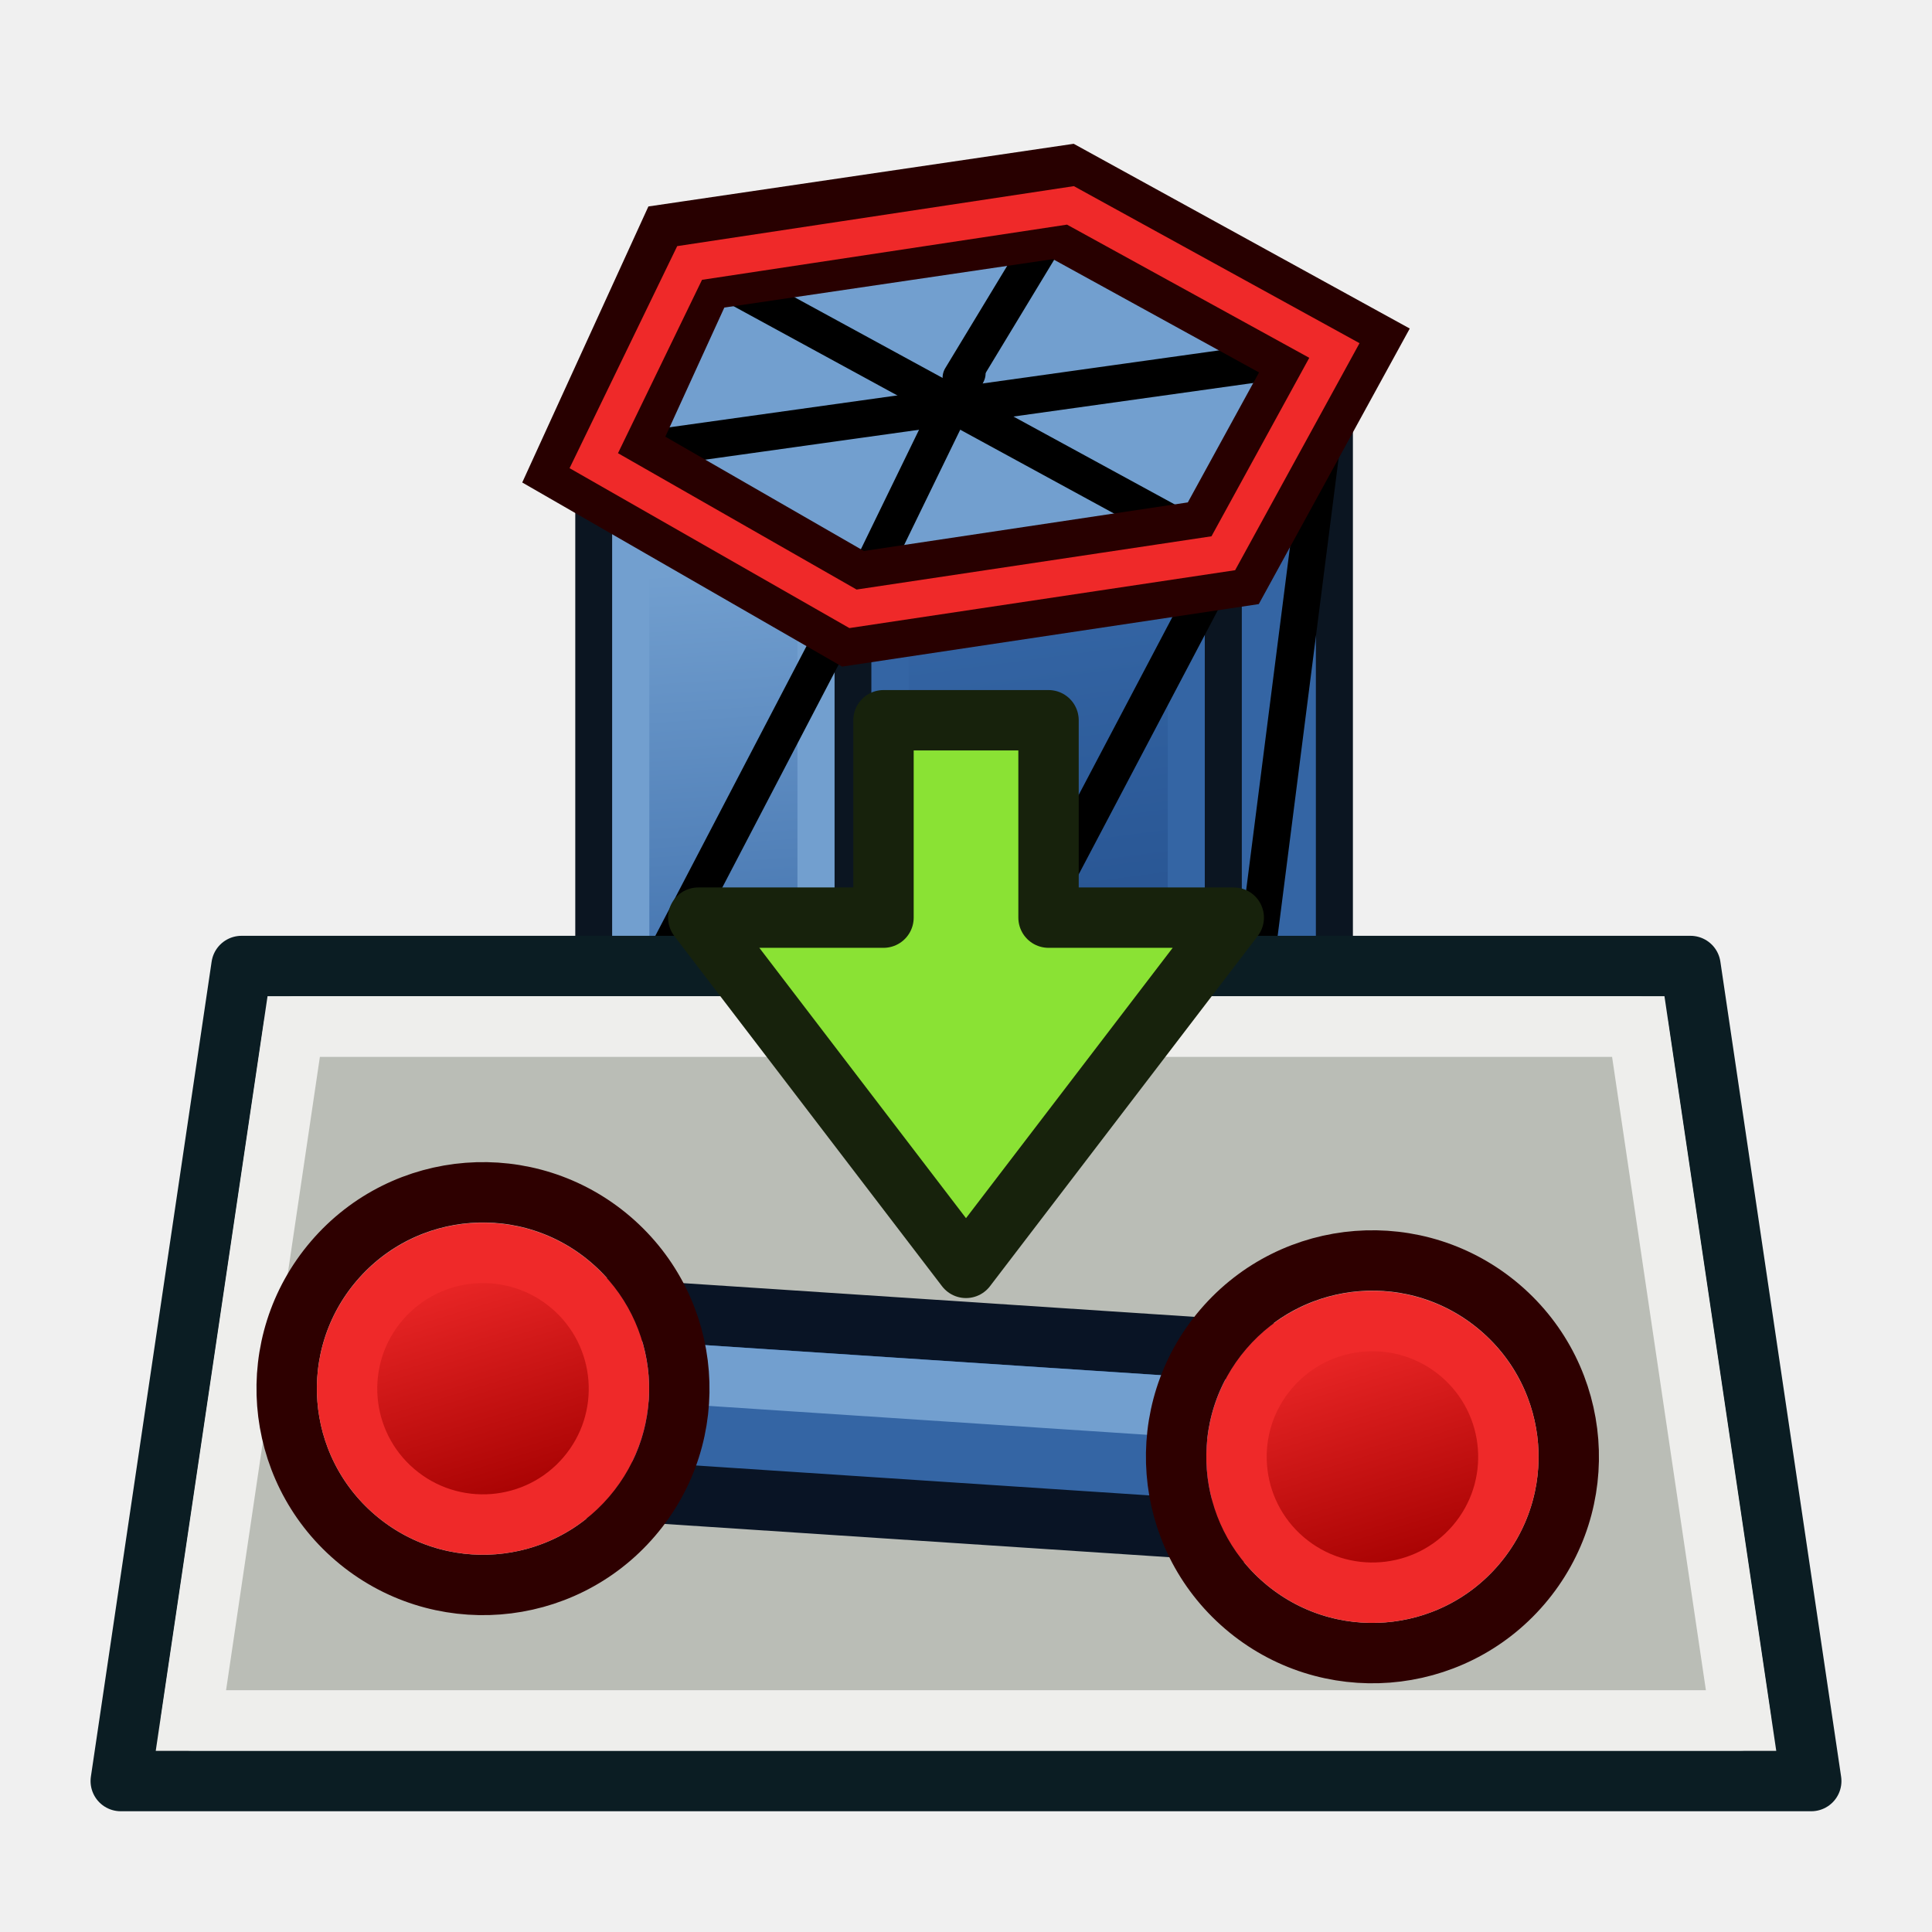
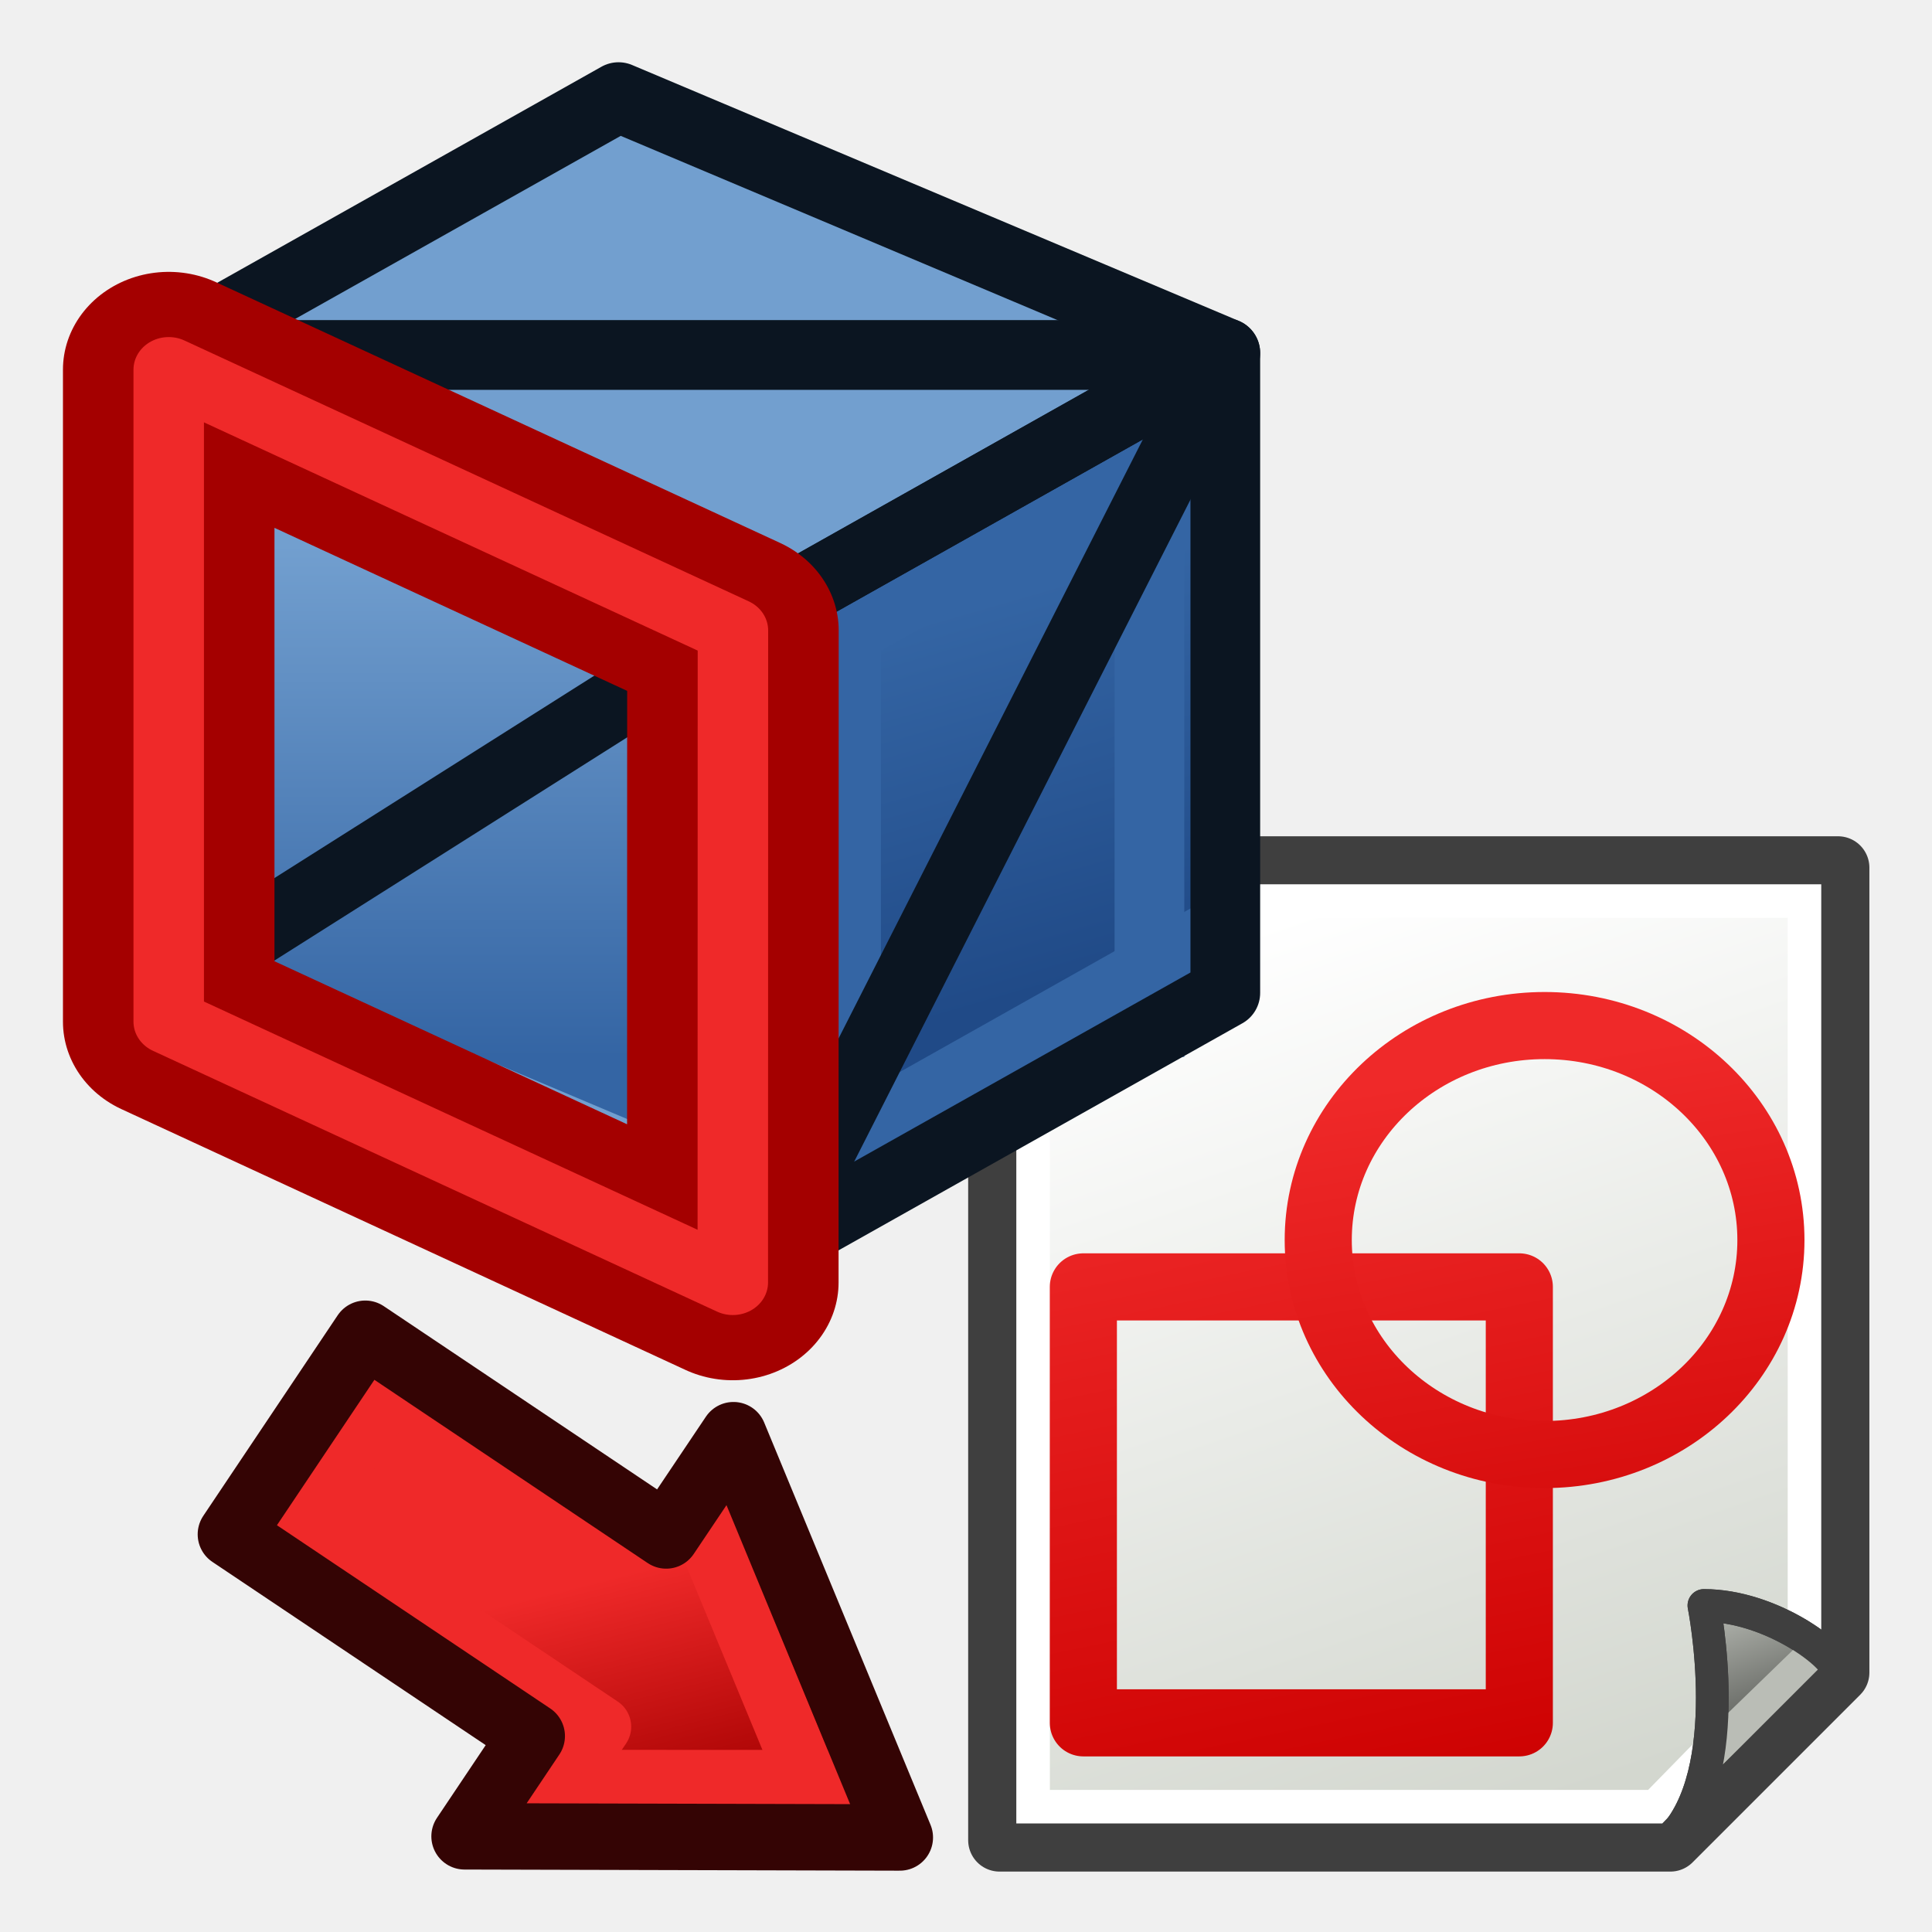
- <svg xmlns="http://www.w3.org/2000/svg" xmlns:xlink="http://www.w3.org/1999/xlink" width="64" height="64" id="svg2869" version="1.1" viewBox="0 0 64 64">
-   <defs id="defs2871">
+ <svg xmlns="http://www.w3.org/2000/svg" xmlns:xlink="http://www.w3.org/1999/xlink" width="64" height="64" viewBox="0 0 16.933 16.933" version="1.1" id="svg1" xml:space="preserve">
+   <defs id="defs1">
+     <linearGradient id="linearGradient6">
+       <stop style="stop-color:#204a87;stop-opacity:1;" offset="0" id="stop6" />
+       <stop style="stop-color:#3465a4;stop-opacity:1;" offset="1" id="stop9" />
+     </linearGradient>
+     <linearGradient id="linearGradient3">
+       <stop style="stop-color:#3465a4;stop-opacity:1;" offset="0" id="stop3" />
+       <stop style="stop-color:#729fcf;stop-opacity:1;" offset="1" id="stop4" />
+     </linearGradient>
+     <linearGradient id="linearGradient8">
+       <stop style="stop-color:#204a87;stop-opacity:1;" offset="0" id="stop7" />
+       <stop style="stop-color:#5e8bbe;stop-opacity:1;" offset="1" id="stop8" />
+     </linearGradient>
+     <linearGradient id="linearGradient3776">
+       <stop style="stop-color:#204a87;stop-opacity:1;" offset="0" id="stop3778" />
+       <stop style="stop-color:#729fcf;stop-opacity:1;" offset="1" id="stop3780" />
+     </linearGradient>
+     <linearGradient id="linearGradient6349">
+       <stop style="stop-color:#000000;stop-opacity:1" offset="0" id="stop6351" />
+       <stop style="stop-color:#000000;stop-opacity:0" offset="1" id="stop6353" />
+     </linearGradient>
+     <linearGradient id="linearGradient3377">
+       <stop style="stop-color:#0019a3;stop-opacity:1" offset="0" id="stop3379" />
+       <stop style="stop-color:#0069ff;stop-opacity:1" offset="1" id="stop3381" />
+     </linearGradient>
+     <linearGradient xlink:href="#linearGradient3377" id="linearGradient3383" x1="901.188" y1="1190.875" x2="1267.906" y2="1190.875" gradientUnits="userSpaceOnUse" gradientTransform="matrix(-1,0,0,1,2199.356,0)" />
+     <radialGradient xlink:href="#linearGradient6349" id="radialGradient6355" cx="1103.64" cy="1424.447" fx="1103.64" fy="1424.447" r="194.406" gradientTransform="matrix(-1.43075,-1.3605156e-7,-1.202713e-8,0.1264801,2674.749,1244.283)" gradientUnits="userSpaceOnUse" />
+     <linearGradient xlink:href="#linearGradient8" id="linearGradient3774" x1="1178.153" y1="1453.871" x2="1105.046" y2="1059.094" gradientUnits="userSpaceOnUse" gradientTransform="matrix(0.0121661,0,0,0.01364082,-1.104621,-4.320275)" />
+     <linearGradient xlink:href="#linearGradient3776" id="linearGradient3782" x1="33.053" y1="73.677" x2="23.483" y2="19.131" gradientUnits="userSpaceOnUse" gradientTransform="matrix(0.09397905,0,0,0.08903278,10.67127,8.307072)" />
+     <linearGradient gradientTransform="matrix(0.1265722,0,0,0.1265722,8.001822,9.091048)" xlink:href="#linearGradient3874" id="linearGradient3880" x1="56" y1="47" x2="53" y2="39" gradientUnits="userSpaceOnUse" />
+     <linearGradient id="linearGradient3874">
+       <stop style="stop-color:#555753;stop-opacity:1" offset="0" id="stop3876" />
+       <stop style="stop-color:#babdb6;stop-opacity:1" offset="1" id="stop3878" />
+     </linearGradient>
+     <linearGradient xlink:href="#linearGradient3866" id="linearGradient3872" x1="35" y1="53" x2="24" y2="9" gradientUnits="userSpaceOnUse" />
+     <linearGradient id="linearGradient3866">
+       <stop style="stop-color:#d3d7cf;stop-opacity:1" offset="0" id="stop3868" />
+       <stop style="stop-color:#ffffff;stop-opacity:1" offset="1" id="stop3870" />
+     </linearGradient>
+     <linearGradient gradientTransform="matrix(0,0.1265722,0.1265722,0,9.014398,8.07847)" y2="20" x2="6" y1="38" x1="58" gradientUnits="userSpaceOnUse" id="linearGradient3127" xlink:href="#linearGradient3866" />
+     <linearGradient id="linearGradient4387">
+       <stop style="stop-color:#71b2f8;stop-opacity:1;" offset="0" id="stop4389" />
+       <stop style="stop-color:#002795;stop-opacity:1;" offset="1" id="stop4391" />
+     </linearGradient>
+     <linearGradient id="linearGradient3377-4">
+       <stop id="stop3379-88" offset="0" style="stop-color:#faff2b;stop-opacity:1;" />
+       <stop id="stop3381-2" offset="1" style="stop-color:#ffaa00;stop-opacity:1;" />
+     </linearGradient>
+     <radialGradient xlink:href="#linearGradient3377-4" id="radialGradient3692-5" cx="45.883" cy="28.87" fx="45.883" fy="28.87" r="19.467" gradientUnits="userSpaceOnUse" gradientTransform="translate(-0.2344322,0.234432)" />
+     <radialGradient r="19.467" fy="28.87" fx="45.883" cy="28.87" cx="45.883" gradientTransform="matrix(0.631879,0.8874465,-0.6734142,0.2318657,-41.82803,-124.3256)" gradientUnits="userSpaceOnUse" id="radialGradient4514" xlink:href="#linearGradient3377-4" />
+     <radialGradient xlink:href="#linearGradient4387" id="radialGradient3705-4" gradientUnits="userSpaceOnUse" cx="147.057" cy="83.989" fx="147.057" fy="83.989" r="19.467" gradientTransform="matrix(1.296603,0.1771123,-0.1409286,1.031709,-32.68993,-29.10927)" />
+     <radialGradient r="19.467" fy="83.989" fx="147.057" cy="83.989" cx="147.057" gradientTransform="matrix(1.412327,0.1380179,-0.1210237,1.108676,-180.6046,-95.71395)" gradientUnits="userSpaceOnUse" id="radialGradient3024" xlink:href="#linearGradient4387" />
+     <radialGradient xlink:href="#linearGradient4387" id="radialGradient3703-0" gradientUnits="userSpaceOnUse" cx="131.482" cy="93.557" fx="131.482" fy="93.557" r="19.467" gradientTransform="matrix(0.5271106,1.815887,-1.453484,0.4219133,203.234,-187.6583)" />
+     <radialGradient r="19.467" fy="93.557" fx="131.482" cy="93.557" cx="131.482" gradientTransform="matrix(0.5963094,1.943685,-1.644297,0.4516066,70.30337,-268.2943)" gradientUnits="userSpaceOnUse" id="radialGradient3058" xlink:href="#linearGradient4387" />
+     <radialGradient r="19.467" fy="93.557" fx="131.482" cy="93.557" cx="131.482" gradientTransform="matrix(0.5271106,1.815887,-1.453484,0.4219133,66.13263,-253.2715)" gradientUnits="userSpaceOnUse" id="radialGradient3058-8" xlink:href="#linearGradient4387" />
+     <radialGradient r="19.467" fy="93.557" fx="131.482" cy="93.557" cx="131.482" gradientTransform="matrix(0.5963094,1.943685,-1.644297,0.4516066,103.1741,-267.2906)" gradientUnits="userSpaceOnUse" id="radialGradient3092" xlink:href="#linearGradient4387" />
+     <radialGradient xlink:href="#linearGradient3377-4" id="radialGradient3692-3" cx="45.883" cy="28.87" fx="45.883" fy="28.87" r="19.467" gradientUnits="userSpaceOnUse" gradientTransform="translate(-0.2344322,0.234432)" />
+     <radialGradient r="19.467" fy="28.87" fx="45.883" cy="28.87" cx="45.883" gradientTransform="matrix(1.131279,0,0,1.070378,-158.4921,-68.29977)" gradientUnits="userSpaceOnUse" id="radialGradient3126" xlink:href="#linearGradient3377-4" />
+     <linearGradient id="linearGradient3836-0-6-92-4-62">
+       <stop style="stop-color:#a40000;stop-opacity:1" offset="0" id="stop3838-2-7-06-8-9" />
+       <stop style="stop-color:#ef2929;stop-opacity:1" offset="1" id="stop3840-5-5-8-7-1" />
+     </linearGradient>
    <linearGradient id="linearGradient5">
      <stop style="stop-color:#ef2929;stop-opacity:1;" offset="0" id="stop19" />
      <stop style="stop-color:#ef2929;stop-opacity:0;" offset="1" id="stop20" />
    </linearGradient>
    <linearGradient id="swatch18">
      <stop style="stop-color:#ef2929;stop-opacity:1;" offset="0" id="stop18" />
    </linearGradient>
    <linearGradient id="swatch15">
      <stop style="stop-color:#3d0000;stop-opacity:1;" offset="0" id="stop15" />
-     </linearGradient>
-     <linearGradient id="linearGradient5-1">
-       <stop style="stop-color:#ef2929;stop-opacity:1;" offset="0" id="stop5" />
-       <stop style="stop-color:#ef2929;stop-opacity:0;" offset="1" id="stop6" />
-     </linearGradient>
-     <linearGradient id="linearGradient3836-9">
-       <stop style="stop-color:#a40000;stop-opacity:1" offset="0" id="stop3838-8" />
-       <stop style="stop-color:#ef2929;stop-opacity:1" offset="1" id="stop3840-1" />
-     </linearGradient>
-     <linearGradient id="linearGradient3836-9-3">
-       <stop style="stop-color:#a40000;stop-opacity:1" offset="0" id="stop3838-8-5" />
-       <stop style="stop-color:#ef2929;stop-opacity:1" offset="1" id="stop3840-1-6" />
    </linearGradient>
    <linearGradient id="linearGradient2">
      <stop style="stop-color:#73d216;stop-opacity:1;" offset="0" id="stop1" />
      <stop style="stop-color:#8ae234;stop-opacity:1;" offset="1" id="stop2" />
    </linearGradient>
    <linearGradient xlink:href="#linearGradient3815" id="linearGradient3856" gradientUnits="userSpaceOnUse" x1="80" y1="58" x2="79" y2="42" gradientTransform="translate(2.571441,-4.982496)" />
    <linearGradient id="linearGradient3815">
      <stop style="stop-color:#3465a4;stop-opacity:1" offset="0" id="stop3817" />
      <stop style="stop-color:#729fcf;stop-opacity:1" offset="1" id="stop3819" />
    </linearGradient>
    <linearGradient xlink:href="#linearGradient3841" id="linearGradient3858" gradientUnits="userSpaceOnUse" x1="109" y1="51" x2="105" y2="38" gradientTransform="translate(2.571441,-4.982496)" />
    <linearGradient id="linearGradient3841">
      <stop style="stop-color:#204a87;stop-opacity:1" offset="0" id="stop3843" />
      <stop style="stop-color:#3465a4;stop-opacity:1" offset="1" id="stop3845" />
    </linearGradient>
-     <linearGradient xlink:href="#linearGradient3836-9-3" id="linearGradient1" gradientUnits="userSpaceOnUse" gradientTransform="matrix(0.8260704,0,0,0.8253345,-4.009808,1.346708)" x1="-18" y1="18" x2="-22" y2="5" />
-     <linearGradient xlink:href="#linearGradient3836-9-3" id="linearGradient4" gradientUnits="userSpaceOnUse" gradientTransform="matrix(0.8260704,0,0,0.8253345,-4.009808,1.346708)" x1="-18" y1="18" x2="-22" y2="5" />
+     <linearGradient xlink:href="#linearGradient3836-0-6-92-4-62" id="linearGradient1" gradientUnits="userSpaceOnUse" gradientTransform="matrix(0.8260704,0,0,0.8253345,-4.009808,1.346708)" x1="-18" y1="18" x2="-22" y2="5" />
    <linearGradient xlink:href="#linearGradient3815" id="linearGradient3978" gradientUnits="userSpaceOnUse" x1="-15" y1="37" x2="-19" y2="37" gradientTransform="rotate(15,69.46815,244.3832)" />
    <linearGradient y2="34.72" x2="54.103" y1="29.28" x1="23.759" gradientTransform="matrix(0,0.2930368,0.2620307,0,23.61502,21.74555)" gradientUnits="userSpaceOnUse" id="linearGradient3012" xlink:href="#linearGradient3895" />
    <linearGradient id="linearGradient3895">
      <stop style="stop-color:#729fcf;stop-opacity:1;" offset="0" id="stop3897" />
      <stop style="stop-color:#204a87;stop-opacity:1;" offset="1" id="stop3899" />
    </linearGradient>
-     <linearGradient xlink:href="#linearGradient3901" id="linearGradient3907" x1="-44" y1="25" x2="-40" y2="55" gradientUnits="userSpaceOnUse" gradientTransform="translate(82)" />
-     <linearGradient id="linearGradient3901">
-       <stop style="stop-color:#3465a4;stop-opacity:1;" offset="0" id="stop3903" />
-       <stop style="stop-color:#204a87;stop-opacity:1" offset="1" id="stop3905" />
+     <radialGradient xlink:href="#linearGradient3377-4" id="radialGradient3048" gradientUnits="userSpaceOnUse" gradientTransform="translate(-68.91551,-13.76675)" cx="45.883" cy="28.87" fx="45.883" fy="28.87" r="19.467" />
+     <linearGradient xlink:href="#linearGradient4081" id="linearGradient4165" x1="16" y1="48" x2="12" y2="60" gradientUnits="userSpaceOnUse" gradientTransform="matrix(-1,0,0,1,36,-4)" />
+     <linearGradient id="linearGradient4081">
+       <stop style="stop-color:#ef2929;stop-opacity:1" offset="0" id="stop4083" />
+       <stop style="stop-color:#a40000;stop-opacity:1" offset="1" id="stop4085" />
    </linearGradient>
-     <linearGradient xlink:href="#linearGradient3875" id="linearGradient3881" x1="-62" y1="23" x2="-60" y2="53" gradientUnits="userSpaceOnUse" gradientTransform="translate(82)" />
-     <linearGradient id="linearGradient3875">
-       <stop style="stop-color:#729fcf;stop-opacity:1;" offset="0" id="stop3877" />
-       <stop style="stop-color:#3465a4;stop-opacity:1" offset="1" id="stop3879" />
+     <linearGradient y2="56" x2="20.94" y1="50.469" x1="14.824" gradientTransform="matrix(0.2197762,0.1473185,-0.1473185,0.2197762,9.121979,0.07989481)" gradientUnits="userSpaceOnUse" id="linearGradient3049" xlink:href="#linearGradient4081" />
+     <radialGradient gradientUnits="userSpaceOnUse" gradientTransform="matrix(-1.43075,-1.3605156e-7,-1.202713e-8,0.1264801,2674.749,1244.283)" r="194.406" fy="1424.447" fx="1103.64" cy="1424.447" cx="1103.64" id="radialGradient6355-2" xlink:href="#linearGradient6349" />
+     <linearGradient gradientUnits="userSpaceOnUse" y2="44" x2="48" y1="22" x1="43" id="linearGradient3909" xlink:href="#linearGradient3895" />
+     <linearGradient xlink:href="#linearGradient3895" id="linearGradient3023" gradientUnits="userSpaceOnUse" x1="53.195" y1="30.717" x2="30.199" y2="33.576" gradientTransform="matrix(0,-4.768535,5.114886,0,860.2034,1428.554)" />
+     <linearGradient xlink:href="#linearGradient3895" id="linearGradient3023-8" gradientUnits="userSpaceOnUse" x1="43" y1="22" x2="48" y2="44" gradientTransform="matrix(0,-7.310674,7.310674,0,1160.209,1701.769)" />
+     <linearGradient xlink:href="#linearGradient3895" id="linearGradient3023-7" gradientUnits="userSpaceOnUse" x1="43" y1="22" x2="48" y2="44" gradientTransform="matrix(0,-4.768535,5.114886,0,1320.776,1575.942)" />
+     <linearGradient xlink:href="#linearGradient3895" id="linearGradient3140" gradientUnits="userSpaceOnUse" gradientTransform="matrix(0,4.768535,-5.114886,0,1357.2,1038.198)" x1="27.132" y1="35.005" x2="50.129" y2="29.288" />
+     <linearGradient id="linearGradient3776-1">
+       <stop style="stop-color:#cc0000;stop-opacity:1" offset="0" id="stop3778-5" />
+       <stop style="stop-color:#ef2929;stop-opacity:1" offset="1" id="stop3780-2" />
    </linearGradient>
+     <radialGradient xlink:href="#linearGradient6349" id="radialGradient6355-23" cx="1103.64" cy="1424.447" fx="1103.64" fy="1424.447" r="194.406" gradientTransform="matrix(-1.43075,-1.3605156e-7,-1.202713e-8,0.1264801,2674.749,1244.283)" gradientUnits="userSpaceOnUse" />
+     <linearGradient xlink:href="#linearGradient3776-1" id="linearGradient3774-2" x1="1178.153" y1="1453.871" x2="1105.046" y2="1059.094" gradientUnits="userSpaceOnUse" gradientTransform="matrix(0.01359482,0,0,0.01524272,-2.551861,-6.21948)" />
+     <linearGradient xlink:href="#linearGradient3776-1" id="linearGradient3782-2" x1="33.053" y1="73.677" x2="23.483" y2="19.131" gradientUnits="userSpaceOnUse" gradientTransform="matrix(0.1050155,0,0,0.09948834,10.60693,7.890757)" />
+     <linearGradient gradientTransform="matrix(0.1414362,0,0,0.1414362,7.623995,8.7668)" xlink:href="#linearGradient3874" id="linearGradient3880-1" x1="56" y1="47" x2="53" y2="39" gradientUnits="userSpaceOnUse" />
+     <linearGradient gradientTransform="matrix(0,0.1414362,0.1414362,0,8.755483,7.63531)" y2="20" x2="6" y1="38" x1="58" gradientUnits="userSpaceOnUse" id="linearGradient3127-6" xlink:href="#linearGradient3866" />
+     <radialGradient xlink:href="#linearGradient3377-4" id="radialGradient3048-3" gradientUnits="userSpaceOnUse" gradientTransform="translate(-68.91551,-13.76675)" cx="45.883" cy="28.87" fx="45.883" fy="28.87" r="19.467" />
+     <linearGradient xlink:href="#linearGradient3" id="linearGradient4" x1="-20.948" y1="9.258" x2="-20.948" y2="5.024" gradientUnits="userSpaceOnUse" gradientTransform="matrix(1.256209,0,0,1.059754,31.51808,-0.3137747)" />
+     <linearGradient xlink:href="#linearGradient6" id="linearGradient9" x1="-16.727" y1="8.642" x2="-17.761" y2="5.64" gradientUnits="userSpaceOnUse" gradientTransform="matrix(1.256209,0,0,1.059754,31.51808,-0.3137747)" />
+     <radialGradient xlink:href="#linearGradient4387" id="radialGradient2571" gradientUnits="userSpaceOnUse" cx="342.583" cy="27.257" fx="342.583" fy="27.257" r="19.571" gradientTransform="matrix(1.625841,0.5434973,-8.8819886e-2,0.2656996,-215.0241,-170.9019)" />
+     <radialGradient xlink:href="#linearGradient3593" id="radialGradient3352" gradientUnits="userSpaceOnUse" cx="345.284" cy="15.561" fx="345.284" fy="15.561" r="19.571" gradientTransform="translate(-0.1767767,-2.65165)" />
+     <linearGradient id="linearGradient3593">
+       <stop style="stop-color:#c8e0f9;stop-opacity:1;" offset="0" id="stop3595" />
+       <stop style="stop-color:#637dca;stop-opacity:1;" offset="1" id="stop3597" />
+     </linearGradient>
+     <radialGradient xlink:href="#linearGradient3593" id="radialGradient3354" gradientUnits="userSpaceOnUse" cx="330.638" cy="39.963" fx="330.638" fy="39.963" r="19.571" gradientTransform="translate(-0.1767767,-2.65165)" />
+     <radialGradient xlink:href="#linearGradient4387" id="radialGradient3369" gradientUnits="userSpaceOnUse" gradientTransform="matrix(1.625841,0.5434973,-8.8819886e-2,0.2656996,-461.8107,-173.0627)" cx="342.583" cy="27.257" fx="342.583" fy="27.257" r="19.571" />
+     <radialGradient xlink:href="#linearGradient3593" id="radialGradient3372" gradientUnits="userSpaceOnUse" gradientTransform="matrix(1.001232,0,0,0.9421773,-327.5031,-4.331665)" cx="345.284" cy="15.561" fx="345.284" fy="15.561" r="19.571" />
+     <radialGradient xlink:href="#linearGradient3593" id="radialGradient3375" gradientUnits="userSpaceOnUse" gradientTransform="matrix(1.001232,0,0,0.9421773,-287.8179,-28.14305)" cx="330.638" cy="39.963" fx="330.638" fy="39.963" r="19.571" />
+     <radialGradient xlink:href="#linearGradient4387" id="radialGradient3380" gradientUnits="userSpaceOnUse" gradientTransform="matrix(0.9829174,1.324085,-1.233005,0.8105158,-131.0413,-483.7456)" cx="320.44" cy="113.234" fx="320.44" fy="113.234" r="19.571" />
+     <linearGradient xlink:href="#linearGradient4387" id="linearGradient3914" x1="6.945" y1="36.839" x2="48.691" y2="36.839" gradientUnits="userSpaceOnUse" gradientTransform="matrix(1.001232,0,0,0.9421773,-4.869961,-2.386316)" />
+     <radialGradient xlink:href="#linearGradient6349" id="radialGradient3800" cx="1" cy="45" fx="1" fy="45" r="41" gradientTransform="matrix(0.9334821,-2.2905276e-8,0,0.2868757,0.06651751,32.09059)" gradientUnits="userSpaceOnUse" />
+     <linearGradient gradientTransform="translate(-2,-11)" xlink:href="#linearGradient6" id="linearGradient3783-3" x1="53.897" y1="51.18" x2="48" y2="32" gradientUnits="userSpaceOnUse" />
  </defs>
-   <g id="g2-1" style="display:inline" transform="matrix(0.6133385,0,0,0.6133385,10.46981,4.833761)">
-     <path style="display:inline;fill:#729fcf;fill-opacity:1;stroke:#0b1521;stroke-width:3.505;stroke-linecap:round;stroke-linejoin:round;stroke-miterlimit:4.5;stroke-dasharray:none;stroke-dashoffset:20.4;stroke-opacity:1" id="path3063" d="m -10.974,29.026 -25.99,6.964 -19.026,-19.026 6.964,-25.99 25.99,-6.964 19.026,19.026 z" transform="matrix(0.7695147,0,0,0.4230485,58.08544,9.764717)" />
-     <path style="display:inline;fill:#729fcf;stroke:#0b1521;stroke-width:2;stroke-linecap:butt;stroke-linejoin:round;stroke-opacity:1" d="m 15,17 v 34 l 14,8 V 25 Z" id="path3083" />
-     <path style="display:inline;fill:url(#linearGradient3907);fill-opacity:1;stroke:#0b1521;stroke-width:2;stroke-linecap:butt;stroke-linejoin:round;stroke-opacity:1" d="M 49,22 V 56 L 29,59 V 25 Z" id="path3085" />
-     <path style="display:inline;fill:#3465a4;stroke:#0b1521;stroke-width:2;stroke-linecap:butt;stroke-linejoin:round;stroke-opacity:1" d="M 55,11 49,22 V 56 L 55,45 Z" id="path3087" />
-     <path style="display:inline;fill:url(#linearGradient3881);fill-opacity:1;stroke:#729fcf;stroke-width:2;stroke-linecap:butt;stroke-linejoin:miter;stroke-opacity:1" d="m 17,20.4 v 29.5 l 10,5.7 V 26.1 Z" id="path3083-6" />
-     <path style="display:inline;fill:none;stroke:#3465a4;stroke-width:2;stroke-linecap:butt;stroke-linejoin:miter;stroke-opacity:1" d="m 47,24.3 v 30 l -16,2.4 v -30 z" id="path3085-7" />
-     <path style="display:inline;fill:#0b1521;fill-opacity:1;stroke:#000000;stroke-width:2;stroke-linecap:round" d="M 30.012,58.423 48.979,22.409" id="path1" />
-     <path style="display:inline;fill:#0b1521;fill-opacity:1;stroke:#000000;stroke-width:2;stroke-linecap:round" d="M 29.399,24.126 35.162,12.281" id="path1-1" />
-     <path style="display:inline;fill:#0b1521;fill-opacity:1;stroke:#000000;stroke-width:2;stroke-linecap:round" d="M 34.838,12.522 40.36,3.399" id="path1-1-7" />
-     <path style="display:inline;fill:#0b1521;fill-opacity:1;stroke:#000000;stroke-width:2;stroke-linecap:round" d="M 48.769,21.806 20.278,6.28" id="path1-1-5" />
-     <path style="display:inline;fill:#0b1521;fill-opacity:1;stroke:#000000;stroke-width:2;stroke-linecap:round" d="M 15.12,16.762 54.575,11.24" id="path1-1-3" />
-     <path style="display:inline;fill:#0b1521;fill-opacity:1;stroke:#000000;stroke-width:2;stroke-linecap:round" d="m 15.473,50.286 13.365,-25.61 m 3,16" id="path1-8" />
-     <path style="display:inline;fill:#0b1521;fill-opacity:1;stroke:#000000;stroke-width:2;stroke-linecap:round" d="M 49.444,54.288 54.726,12.912" id="path1-7" />
-     <path id="path3130-9-4-11" d="M 20,6 15,16.941 29,25 49,22 55,11.049 40.359,3 Z" style="display:inline;fill:none;stroke:#280000;stroke-width:6;stroke-linecap:butt;stroke-linejoin:miter;stroke-opacity:1" />
-     <path id="path3130-2-7-8" d="M -18.337,71.631 -28.186,58.682 -38.135,66.228 l -0.026,20.224 9.972,12.671 9.801,-6.69 z" style="display:inline;fill:none;stroke:#ef2929;stroke-width:2;stroke-linecap:butt;stroke-linejoin:miter;stroke-opacity:1" transform="matrix(-0.1470915,-0.9891229,-0.9891229,0.1470915,108.8983,-25.46196)" />
+   <g id="layer1">
+     <g id="g2" transform="matrix(1.03916,0,0,1.03916,-0.77907,-0.771245)">
+       <path d="m 9.18,8.06 h 7.072 v 6.789 l -1.414,1.414 H 9.18 Z" id="rect3005-9" style="color:#000000;display:inline;overflow:visible;visibility:visible;fill:url(#linearGradient3127-6);fill-opacity:1;fill-rule:evenodd;stroke:#3f3f3f;stroke-width:0.529;stroke-linecap:butt;stroke-linejoin:round;stroke-miterlimit:4;stroke-dasharray:none;stroke-dashoffset:0;stroke-opacity:1;marker:none;enable-background:accumulate" />
+       <path style="fill:none;stroke:#ffffff;stroke-width:0.283;stroke-linecap:butt;stroke-linejoin:miter;stroke-opacity:1" d="M 15.969,8.342 H 9.463 v 7.638 h 5.247 l 1.259,-1.287 z" id="path3096-2" />
+       <path d="m 16.252,14.849 c 0,-0.141 -0.566,-0.566 -1.131,-0.566 0,0 0.283,1.414 -0.283,1.98 z" id="path3778-7" style="color:#000000;display:inline;overflow:visible;visibility:visible;fill:url(#linearGradient3880-1);fill-opacity:1;fill-rule:evenodd;stroke:#3f3f3f;stroke-width:0.276;stroke-linecap:butt;stroke-linejoin:round;stroke-miterlimit:4;stroke-dasharray:none;stroke-dashoffset:0;stroke-opacity:1;marker:none;enable-background:accumulate" />
+       <path style="fill:none;stroke:#babdb6;stroke-width:0.283;stroke-linecap:butt;stroke-linejoin:miter;stroke-opacity:1" d="m 15.132,15.573 0.942,-0.913" id="path3125-9" />
+       <path d="m 16.252,14.849 c 0,-0.141 -0.566,-0.566 -1.131,-0.566 0,0 0.283,1.414 -0.283,1.98 z" id="path3778-3-5" style="color:#000000;display:inline;overflow:visible;visibility:visible;fill:none;stroke:#3f3f3f;stroke-width:0.276;stroke-linecap:butt;stroke-linejoin:round;stroke-miterlimit:4;stroke-dasharray:none;stroke-dashoffset:0;stroke-opacity:1;marker:none;enable-background:accumulate" />
+       <rect style="color:#000000;display:inline;overflow:visible;visibility:visible;fill:none;stroke:url(#linearGradient3774-2);stroke-width:0.566;stroke-linecap:round;stroke-linejoin:round;stroke-miterlimit:4;stroke-dasharray:none;stroke-dashoffset:0;stroke-opacity:1;marker:none;enable-background:accumulate" id="rect3860-3-4" width="3.677" height="3.677" x="9.887" y="11.596" />
+       <path style="color:#000000;display:inline;overflow:visible;visibility:visible;fill:none;stroke:url(#linearGradient3782-2);stroke-width:0.566;stroke-linecap:round;stroke-linejoin:round;stroke-miterlimit:4;stroke-dasharray:none;stroke-dashoffset:0;stroke-opacity:1;marker:none;enable-background:accumulate" id="path3862-6-3" d="m 15.686,11.201 c 0,0.999 -0.855,1.809 -1.909,1.809 -1.055,0 -1.909,-0.81 -1.909,-1.809 0,-0.999 0.855,-1.809 1.909,-1.809 1.055,0 1.909,0.81 1.909,1.809 z" />
+     </g>
+     <g transform="matrix(-0.03891795,-0.2617054,-0.2617054,0.03891795,99.67038,126.8233)" id="g3150-8-9" />
+     <g transform="matrix(-0.03891795,-0.2617054,-0.2617054,0.03891795,103.2232,132.6012)" id="g3150-8" style="display:inline" />
+     <g transform="matrix(0.1485315,0,0,0.1496932,77.16435,140.4975)" id="g3827-1-3-92-1-2" />
+     <g transform="matrix(0.1485315,0,0,0.1496932,71.61649,132.7824)" id="g3827-1-3-92-1-2-2" />
+     <g transform="matrix(0.1485315,0,0,0.1496932,73.20587,138.9202)" id="g3827-1-3-92-1-2-6" />
+     <g id="g7" transform="translate(0.1445769,0.5335643)">
+       <path style="display:inline;overflow:visible;visibility:visible;fill:url(#linearGradient3049);fill-opacity:1;fill-rule:nonzero;stroke:none;stroke-width:0.582;marker:none;enable-background:accumulate" d="M 3.799,15.624 7.615,15.633 6.156,12.107 5.567,12.986 2.93,11.218 1.751,12.977 4.389,14.744 Z" id="rect3165" />
+       <path style="fill:none;stroke:#ef2929;stroke-width:0.529;stroke-linecap:butt;stroke-linejoin:round;stroke-opacity:1" d="M 4.828,15.039 5.123,14.6 2.485,12.832 3.369,11.513" id="path4087" />
+       <path style="fill:none;stroke:#ef2929;stroke-width:0.529;stroke-linecap:butt;stroke-linejoin:miter;stroke-opacity:1" d="m 4.114,15.067 3.199,0.001" id="path4089" />
+       <path style="fill:none;stroke:#ef2929;stroke-width:0.265px;stroke-linecap:butt;stroke-linejoin:miter;stroke-opacity:1" d="m 4.683,14.305 0.145,0.734" id="path4091" />
+       <path style="fill:none;stroke:#ef2929;stroke-width:0.529;stroke-linecap:butt;stroke-linejoin:miter;stroke-opacity:1" d="M 7.097,15.463 5.963,12.722" id="path4042" />
+       <path style="display:inline;overflow:visible;visibility:visible;fill:none;stroke:#340404;stroke-width:0.582;stroke-linecap:round;stroke-linejoin:round;stroke-miterlimit:4;stroke-dasharray:none;stroke-dashoffset:0;stroke-opacity:1;marker:none;enable-background:accumulate" d="M 3.927,15.561 7.742,15.571 6.284,12.045 5.694,12.924 3.057,11.156 1.879,12.914 4.516,14.682 Z" id="rect3165-1" />
+     </g>
+     <g id="g11" transform="translate(-1.110839,-0.2338608)">
+       <path style="fill:url(#linearGradient9);stroke:none;stroke-width:0.649;stroke-miterlimit:4;stroke-dasharray:none" d="M 11.85,3.328 V 8.936 L 7.861,11.179 V 5.572 Z" id="path3150-7" />
+       <path style="fill:none;stroke:#3465a4;stroke-width:0.611;stroke-linecap:butt;stroke-linejoin:miter;stroke-miterlimit:4;stroke-dasharray:none;stroke-opacity:1" d="M 7.861,10.619 11.85,8.375" id="path3930" />
+       <path style="fill:none;stroke:#3465a4;stroke-width:0.611;stroke-linecap:butt;stroke-linejoin:miter;stroke-miterlimit:4;stroke-dasharray:none;stroke-opacity:1" d="M 11.185,9.497 V 3.889" id="path3932" />
+       <path style="fill:none;stroke:#3465a4;stroke-width:0.611;stroke-linecap:butt;stroke-linejoin:miter;stroke-miterlimit:4;stroke-dasharray:none;stroke-opacity:1" d="M 11.85,3.889 7.861,6.132" id="path3934" />
+       <path style="fill:none;stroke:#3465a4;stroke-width:0.611;stroke-linecap:butt;stroke-linejoin:miter;stroke-miterlimit:4;stroke-dasharray:none;stroke-opacity:1" d="M 8.526,5.011 V 10.619" id="path3936" />
+       <path style="fill:url(#linearGradient4);stroke:none;stroke-width:0.649;stroke-miterlimit:4;stroke-dasharray:none" d="M 7.861,11.179 2.543,8.936 V 3.328 l 5.318,2.243 z" id="path3152-1" />
+       <path style="fill:none;stroke:#729fcf;stroke-width:0.611;stroke-linecap:butt;stroke-linejoin:miter;stroke-miterlimit:4;stroke-dasharray:none;stroke-opacity:1" d="M 7.29,5.583 V 10.63" id="path3938" />
+       <path style="fill:none;stroke:#729fcf;stroke-width:0.611;stroke-linecap:butt;stroke-linejoin:miter;stroke-miterlimit:4;stroke-dasharray:none;stroke-opacity:1" d="M 2.427,8.609 7.745,10.853" id="path3940" />
+       <path style="fill:none;stroke:#729fcf;stroke-width:0.611;stroke-linecap:butt;stroke-linejoin:miter;stroke-miterlimit:4;stroke-dasharray:none;stroke-opacity:1" d="M 2.881,8.866 V 3.819" id="path3942" />
+       <path style="fill:none;stroke:#729fcf;stroke-width:0.61;stroke-linecap:butt;stroke-linejoin:miter;stroke-miterlimit:4;stroke-dasharray:none;stroke-opacity:1" d="M 7.663,6.133 2.356,3.889" id="path3944" />
+       <path style="fill:#729fcf;stroke:#0b1521;stroke-width:0.611;stroke-linecap:round;stroke-linejoin:round;stroke-miterlimit:4;stroke-dasharray:none;stroke-opacity:1" d="M 11.85,3.328 7.861,5.572 2.543,3.328 6.532,1.085 l 5.318,2.243" id="path3156" />
+       <path style="fill:none;stroke:#0b1521;stroke-width:0.611;stroke-linecap:round;stroke-linejoin:round;stroke-miterlimit:4;stroke-dasharray:none;stroke-opacity:1" d="M 2.432,3.345 H 11.739" id="path3928-5" />
+       <path style="fill:none;stroke:#0b1521;stroke-width:0.611;stroke-linecap:round;stroke-linejoin:round;stroke-miterlimit:4;stroke-dasharray:none;stroke-opacity:1" d="M 2.293,9.065 7.611,5.7" id="path3928-5-3" />
+       <path style="fill:none;stroke:#0b1521;stroke-width:0.611;stroke-linecap:round;stroke-linejoin:round;stroke-miterlimit:4;stroke-dasharray:none;stroke-opacity:1" d="M 7.827,11.257 11.815,3.406" id="path3928-5-6" />
+       <path style="fill:none;stroke:#0b1521;stroke-width:0.611;stroke-linecap:round;stroke-linejoin:round;stroke-miterlimit:4;stroke-dasharray:none;stroke-opacity:1" d="M 11.85,3.328 V 8.936 L 7.861,11.179 V 5.572 Z" id="path3150" />
+       <g id="g10" transform="matrix(1.07408,0,0,0.9929851,1.094419,0.3576151)">
+         <g id="g9">
+           <path style="fill:none;stroke:#a40000;stroke-width:1.726;stroke-linecap:round;stroke-linejoin:round;stroke-miterlimit:4;stroke-dasharray:none;stroke-opacity:1" d="M 5.995,11.195 1.392,8.893 V 3.138 l 4.604,2.302 z" id="path3152" />
+         </g>
+         <path style="fill:none;stroke:#ef2929;stroke-width:0.575;stroke-linecap:round;stroke-linejoin:round;stroke-miterlimit:4;stroke-dasharray:none;stroke-opacity:1" d="M 5.995,11.195 1.392,8.893 V 3.138 l 4.604,2.302 z" id="path3152-2" />
+       </g>
+     </g>
  </g>
-   <path style="fill:#eeeeec;fill-opacity:1;stroke:#0b1d23;stroke-width:2;stroke-linecap:round;stroke-linejoin:round;stroke-opacity:1" d="M 4,59 H 60 L 56,32 H 8 Z" id="path2" />
-   <path style="fill:#babdb6;fill-opacity:1;stroke:#eeeeec;stroke-width:2;stroke-linecap:round;stroke-linejoin:round;stroke-opacity:1" d="m 9.734,34.01 h 44.531 l 3.404,22.98 H 6.33 Z" id="path22" />
-   <g id="g3849" transform="matrix(0.7538456,0,0,0.7506574,-31.09226,-12.79009)" style="display:none;stroke-width:1.329">
-     <path id="path3023" d="m 65.571,34.018 v 14.671 l 34.653,2 V 36.018 Z" style="fill:#3465a4;fill-opacity:1;stroke:#0b1521;stroke-width:2.659;stroke-linecap:butt;stroke-linejoin:round;stroke-opacity:1" />
-     <path id="path3025" d="m 100.225,50.689 9.388,-10 V 26.018 l -9.388,10 z" style="fill:#204a87;fill-opacity:1;stroke:#0b1521;stroke-width:2.659;stroke-linecap:butt;stroke-linejoin:round;stroke-opacity:1" />
-     <path id="path3027" d="m 65.571,34.018 12.041,-10 32,2 -9.388,10 z" style="fill:#729fcf;stroke:#0b1521;stroke-width:2.659;stroke-linecap:butt;stroke-linejoin:round;stroke-opacity:1" />
-   </g>
-   <g id="g2" style="display:inline" transform="translate(10.75,21.49998)">
-     <path style="fill:none;stroke:#091425;stroke-width:8;stroke-linecap:round;stroke-linejoin:round;stroke-dasharray:none;stroke-opacity:1;paint-order:markers fill stroke" d="M 7.875,24.75 30.625,26.25" id="path1-4" />
-     <path style="display:inline;fill:none;stroke:#3465a4;stroke-width:4;stroke-linecap:round;stroke-linejoin:round;stroke-dasharray:none;stroke-opacity:1;paint-order:markers fill stroke" d="M 7.875,24.75 30.625,26.25" id="path1-7-5" />
-     <path style="display:inline;fill:none;stroke:#729fcf;stroke-width:2;stroke-linecap:round;stroke-linejoin:round;stroke-dasharray:none;stroke-opacity:1;paint-order:markers fill stroke" d="M 7.875,23.75 30.625,25.25" id="path1-7-0-5" />
-   </g>
-   <g transform="matrix(0.7786946,0,0,0.7786945,61.01193,39.8555)" id="g3797-9-5-5-1" style="stroke-width:1.284">
-     <path style="fill:none;stroke:#2e0000;stroke-width:2.568;stroke-miterlimit:4;stroke-dasharray:none;stroke-opacity:1" id="path4250-71-6-6-7" d="M -26.311,5.358 A 8.352,8.352 0.02 1 1 -13.623,16.223 8.352,8.352 0.02 1 1 -26.311,5.358 Z" />
-     <path style="fill:url(#linearGradient1);fill-opacity:1;stroke:#ef2929;stroke-width:2.568;stroke-miterlimit:4;stroke-dasharray:none;stroke-opacity:1" id="path4250-7-3-2-2-1" d="m -24.359,7.036 a 5.782,5.777 0 1 1 8.784,7.516 5.782,5.777 0 0 1 -8.784,-7.516 z" />
-   </g>
-   <g transform="matrix(0.7786946,0,0,0.7786945,31.54827,37.59776)" id="g4" style="stroke-width:1.284">
-     <path style="fill:none;stroke:#2e0000;stroke-width:2.568;stroke-miterlimit:4;stroke-dasharray:none;stroke-opacity:1" id="path3" d="M -26.311,5.358 A 8.352,8.352 0.02 1 1 -13.623,16.223 8.352,8.352 0.02 1 1 -26.311,5.358 Z" />
-     <path style="fill:url(#linearGradient4);fill-opacity:1;stroke:#ef2929;stroke-width:2.568;stroke-miterlimit:4;stroke-dasharray:none;stroke-opacity:1" id="path4" d="m -24.359,7.036 a 5.782,5.777 0 1 1 8.784,7.516 5.782,5.777 0 0 1 -8.784,-7.516 z" />
-   </g>
-   <path style="display:inline;fill:#8ae234;fill-opacity:1;fill-rule:evenodd;stroke:#17220c;stroke-width:2;stroke-linecap:butt;stroke-linejoin:round;stroke-miterlimit:4;stroke-dasharray:none;stroke-opacity:1" d="m 29.267,23.859 h 5.467 v 6.539 h 6.136 L 32,42 23.131,30.398 h 6.136 z" id="path1-42" />
</svg>
